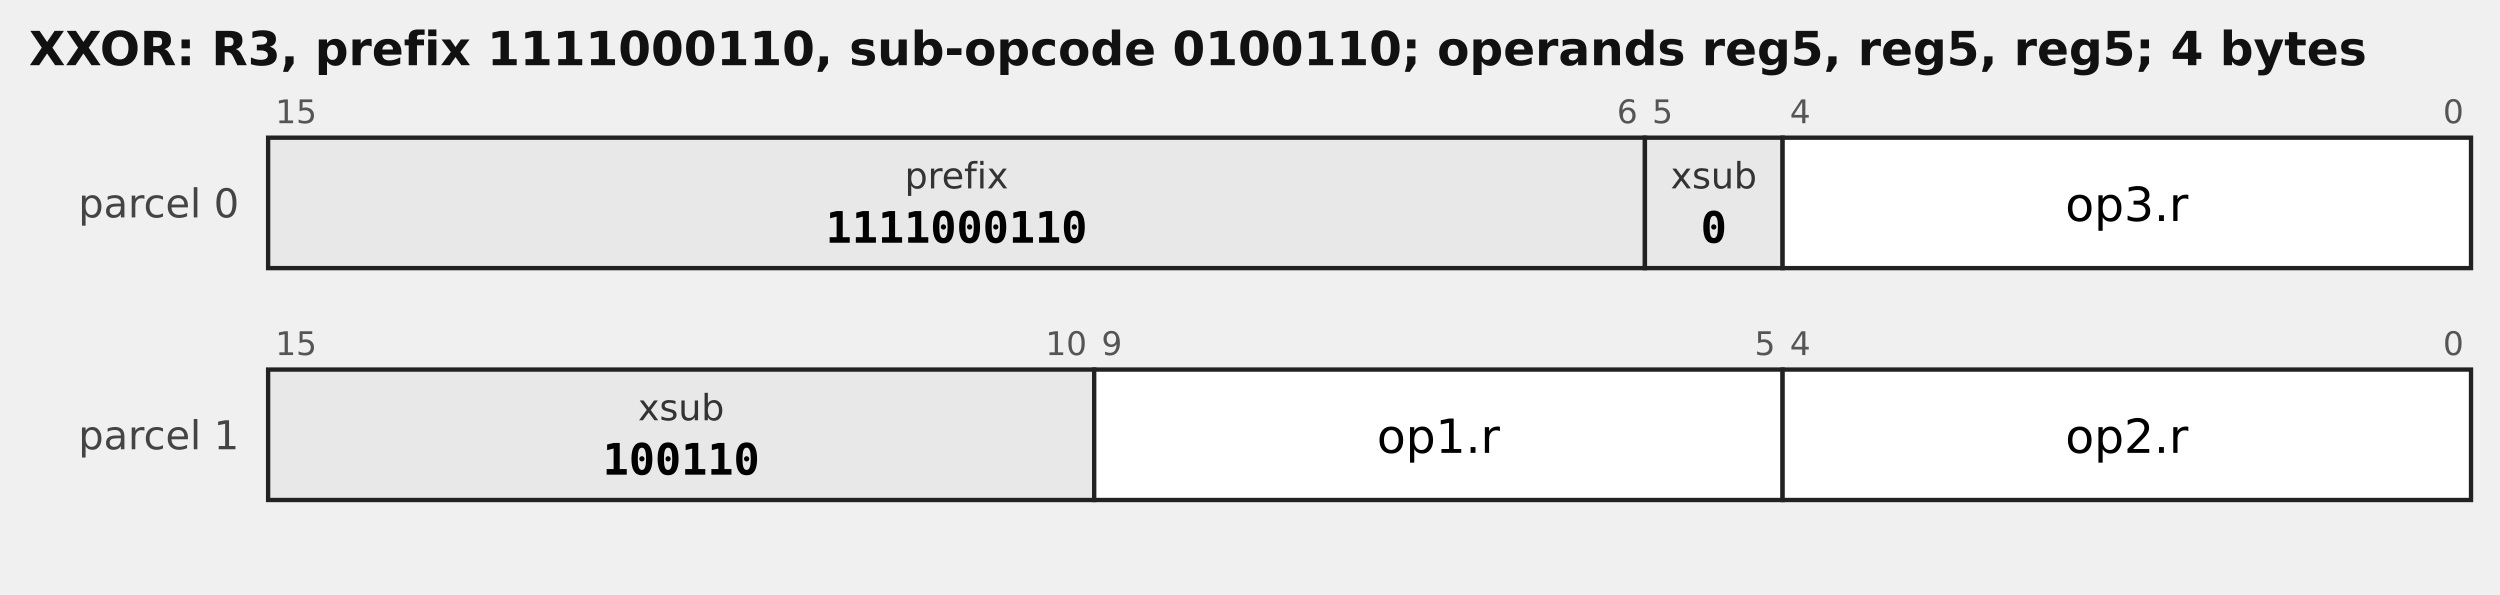
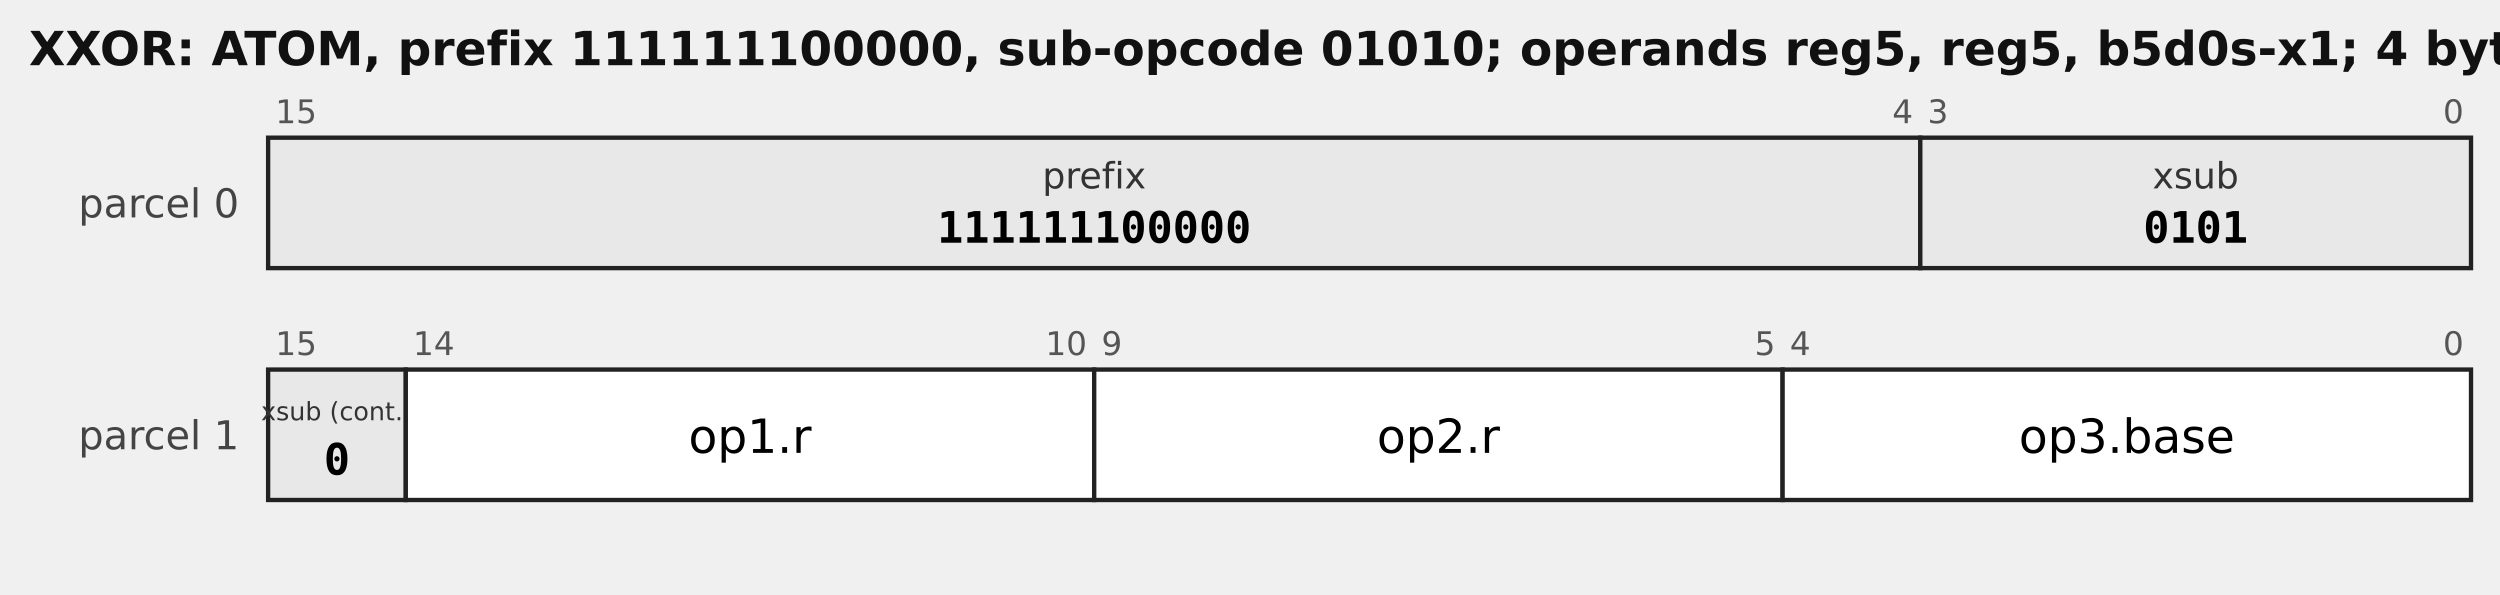
<svg xmlns="http://www.w3.org/2000/svg" width="690" height="164" viewBox="0 0 690 164" font-family="DejaVu Sans, sans-serif">
-   <text x="8" y="18" font-size="13" font-weight="bold" fill="#111">XXOR: R3, prefix 1111000110, sub-opcode 0100110; operands reg5, reg5, reg5; 4 bytes</text>
+   <text x="8" y="18" font-size="13" font-weight="bold" fill="#111">XXOR: ATOM, prefix 111111100000, sub-opcode 01010; operands reg5, reg5, b5d0s-x1; 4 bytes</text>
  <text x="66" y="60" font-size="11" text-anchor="end" fill="#444">parcel 0</text>
-   <rect x="74" y="38" width="380" height="36" fill="#e8e8e8" stroke="#222" stroke-width="1.2" />
+   <rect x="74" y="38" width="456" height="36" fill="#e8e8e8" stroke="#222" stroke-width="1.2" />
  <text x="76" y="34" font-size="9" fill="#555" text-anchor="start">15</text>
-   <text x="452" y="34" font-size="9" fill="#555" text-anchor="end">6</text>
-   <text x="264.0" y="52" font-size="10.0" text-anchor="middle" font-family="DejaVu Sans, sans-serif" fill="#333">prefix</text>
-   <text x="264.0" y="67" font-size="12.0" text-anchor="middle" font-family="DejaVu Sans Mono, monospace" font-weight="bold">1111000110</text>
-   <rect x="454" y="38" width="38" height="36" fill="#e8e8e8" stroke="#222" stroke-width="1.2" />
-   <text x="456" y="34" font-size="9" fill="#555" text-anchor="start">5</text>
-   <text x="473.0" y="52" font-size="10.0" text-anchor="middle" font-family="DejaVu Sans, sans-serif" fill="#333">xsub</text>
-   <text x="473.0" y="67" font-size="12.0" text-anchor="middle" font-family="DejaVu Sans Mono, monospace" font-weight="bold">0</text>
-   <rect x="492" y="38" width="190" height="36" fill="#ffffff" stroke="#222" stroke-width="1.2" />
-   <text x="494" y="34" font-size="9" fill="#555" text-anchor="start">4</text>
+   <text x="528" y="34" font-size="9" fill="#555" text-anchor="end">4</text>
+   <text x="302.0" y="52" font-size="10.0" text-anchor="middle" font-family="DejaVu Sans, sans-serif" fill="#333">prefix</text>
+   <text x="302.0" y="67" font-size="12.0" text-anchor="middle" font-family="DejaVu Sans Mono, monospace" font-weight="bold">111111100000</text>
+   <rect x="530" y="38" width="152" height="36" fill="#e8e8e8" stroke="#222" stroke-width="1.2" />
+   <text x="532" y="34" font-size="9" fill="#555" text-anchor="start">3</text>
  <text x="680" y="34" font-size="9" fill="#555" text-anchor="end">0</text>
-   <text x="587.0" y="61" font-size="13.0" text-anchor="middle" font-family="DejaVu Sans, sans-serif">op3.r</text>
+   <text x="606.0" y="52" font-size="10.0" text-anchor="middle" font-family="DejaVu Sans, sans-serif" fill="#333">xsub</text>
+   <text x="606.0" y="67" font-size="12.0" text-anchor="middle" font-family="DejaVu Sans Mono, monospace" font-weight="bold">0101</text>
  <text x="66" y="124" font-size="11" text-anchor="end" fill="#444">parcel 1</text>
-   <rect x="74" y="102" width="228" height="36" fill="#e8e8e8" stroke="#222" stroke-width="1.2" />
+   <rect x="74" y="102" width="38" height="36" fill="#e8e8e8" stroke="#222" stroke-width="1.2" />
  <text x="76" y="98" font-size="9" fill="#555" text-anchor="start">15</text>
+   <text x="93.0" y="116" font-size="7.0" text-anchor="middle" font-family="DejaVu Sans, sans-serif" fill="#333">xsub (cont.)</text>
+   <text x="93.0" y="131" font-size="12.0" text-anchor="middle" font-family="DejaVu Sans Mono, monospace" font-weight="bold">0</text>
+   <rect x="112" y="102" width="190" height="36" fill="#ffffff" stroke="#222" stroke-width="1.2" />
+   <text x="114" y="98" font-size="9" fill="#555" text-anchor="start">14</text>
  <text x="300" y="98" font-size="9" fill="#555" text-anchor="end">10</text>
-   <text x="188.0" y="116" font-size="10.0" text-anchor="middle" font-family="DejaVu Sans, sans-serif" fill="#333">xsub</text>
-   <text x="188.0" y="131" font-size="12.0" text-anchor="middle" font-family="DejaVu Sans Mono, monospace" font-weight="bold">100110</text>
+   <text x="207.0" y="125" font-size="13.0" text-anchor="middle" font-family="DejaVu Sans, sans-serif">op1.r</text>
  <rect x="302" y="102" width="190" height="36" fill="#ffffff" stroke="#222" stroke-width="1.2" />
  <text x="304" y="98" font-size="9" fill="#555" text-anchor="start">9</text>
  <text x="490" y="98" font-size="9" fill="#555" text-anchor="end">5</text>
-   <text x="397.0" y="125" font-size="13.0" text-anchor="middle" font-family="DejaVu Sans, sans-serif">op1.r</text>
+   <text x="397.0" y="125" font-size="13.0" text-anchor="middle" font-family="DejaVu Sans, sans-serif">op2.r</text>
  <rect x="492" y="102" width="190" height="36" fill="#ffffff" stroke="#222" stroke-width="1.2" />
  <text x="494" y="98" font-size="9" fill="#555" text-anchor="start">4</text>
  <text x="680" y="98" font-size="9" fill="#555" text-anchor="end">0</text>
-   <text x="587.0" y="125" font-size="13.0" text-anchor="middle" font-family="DejaVu Sans, sans-serif">op2.r</text>
+   <text x="587.0" y="125" font-size="13.0" text-anchor="middle" font-family="DejaVu Sans, sans-serif">op3.base</text>
</svg>
